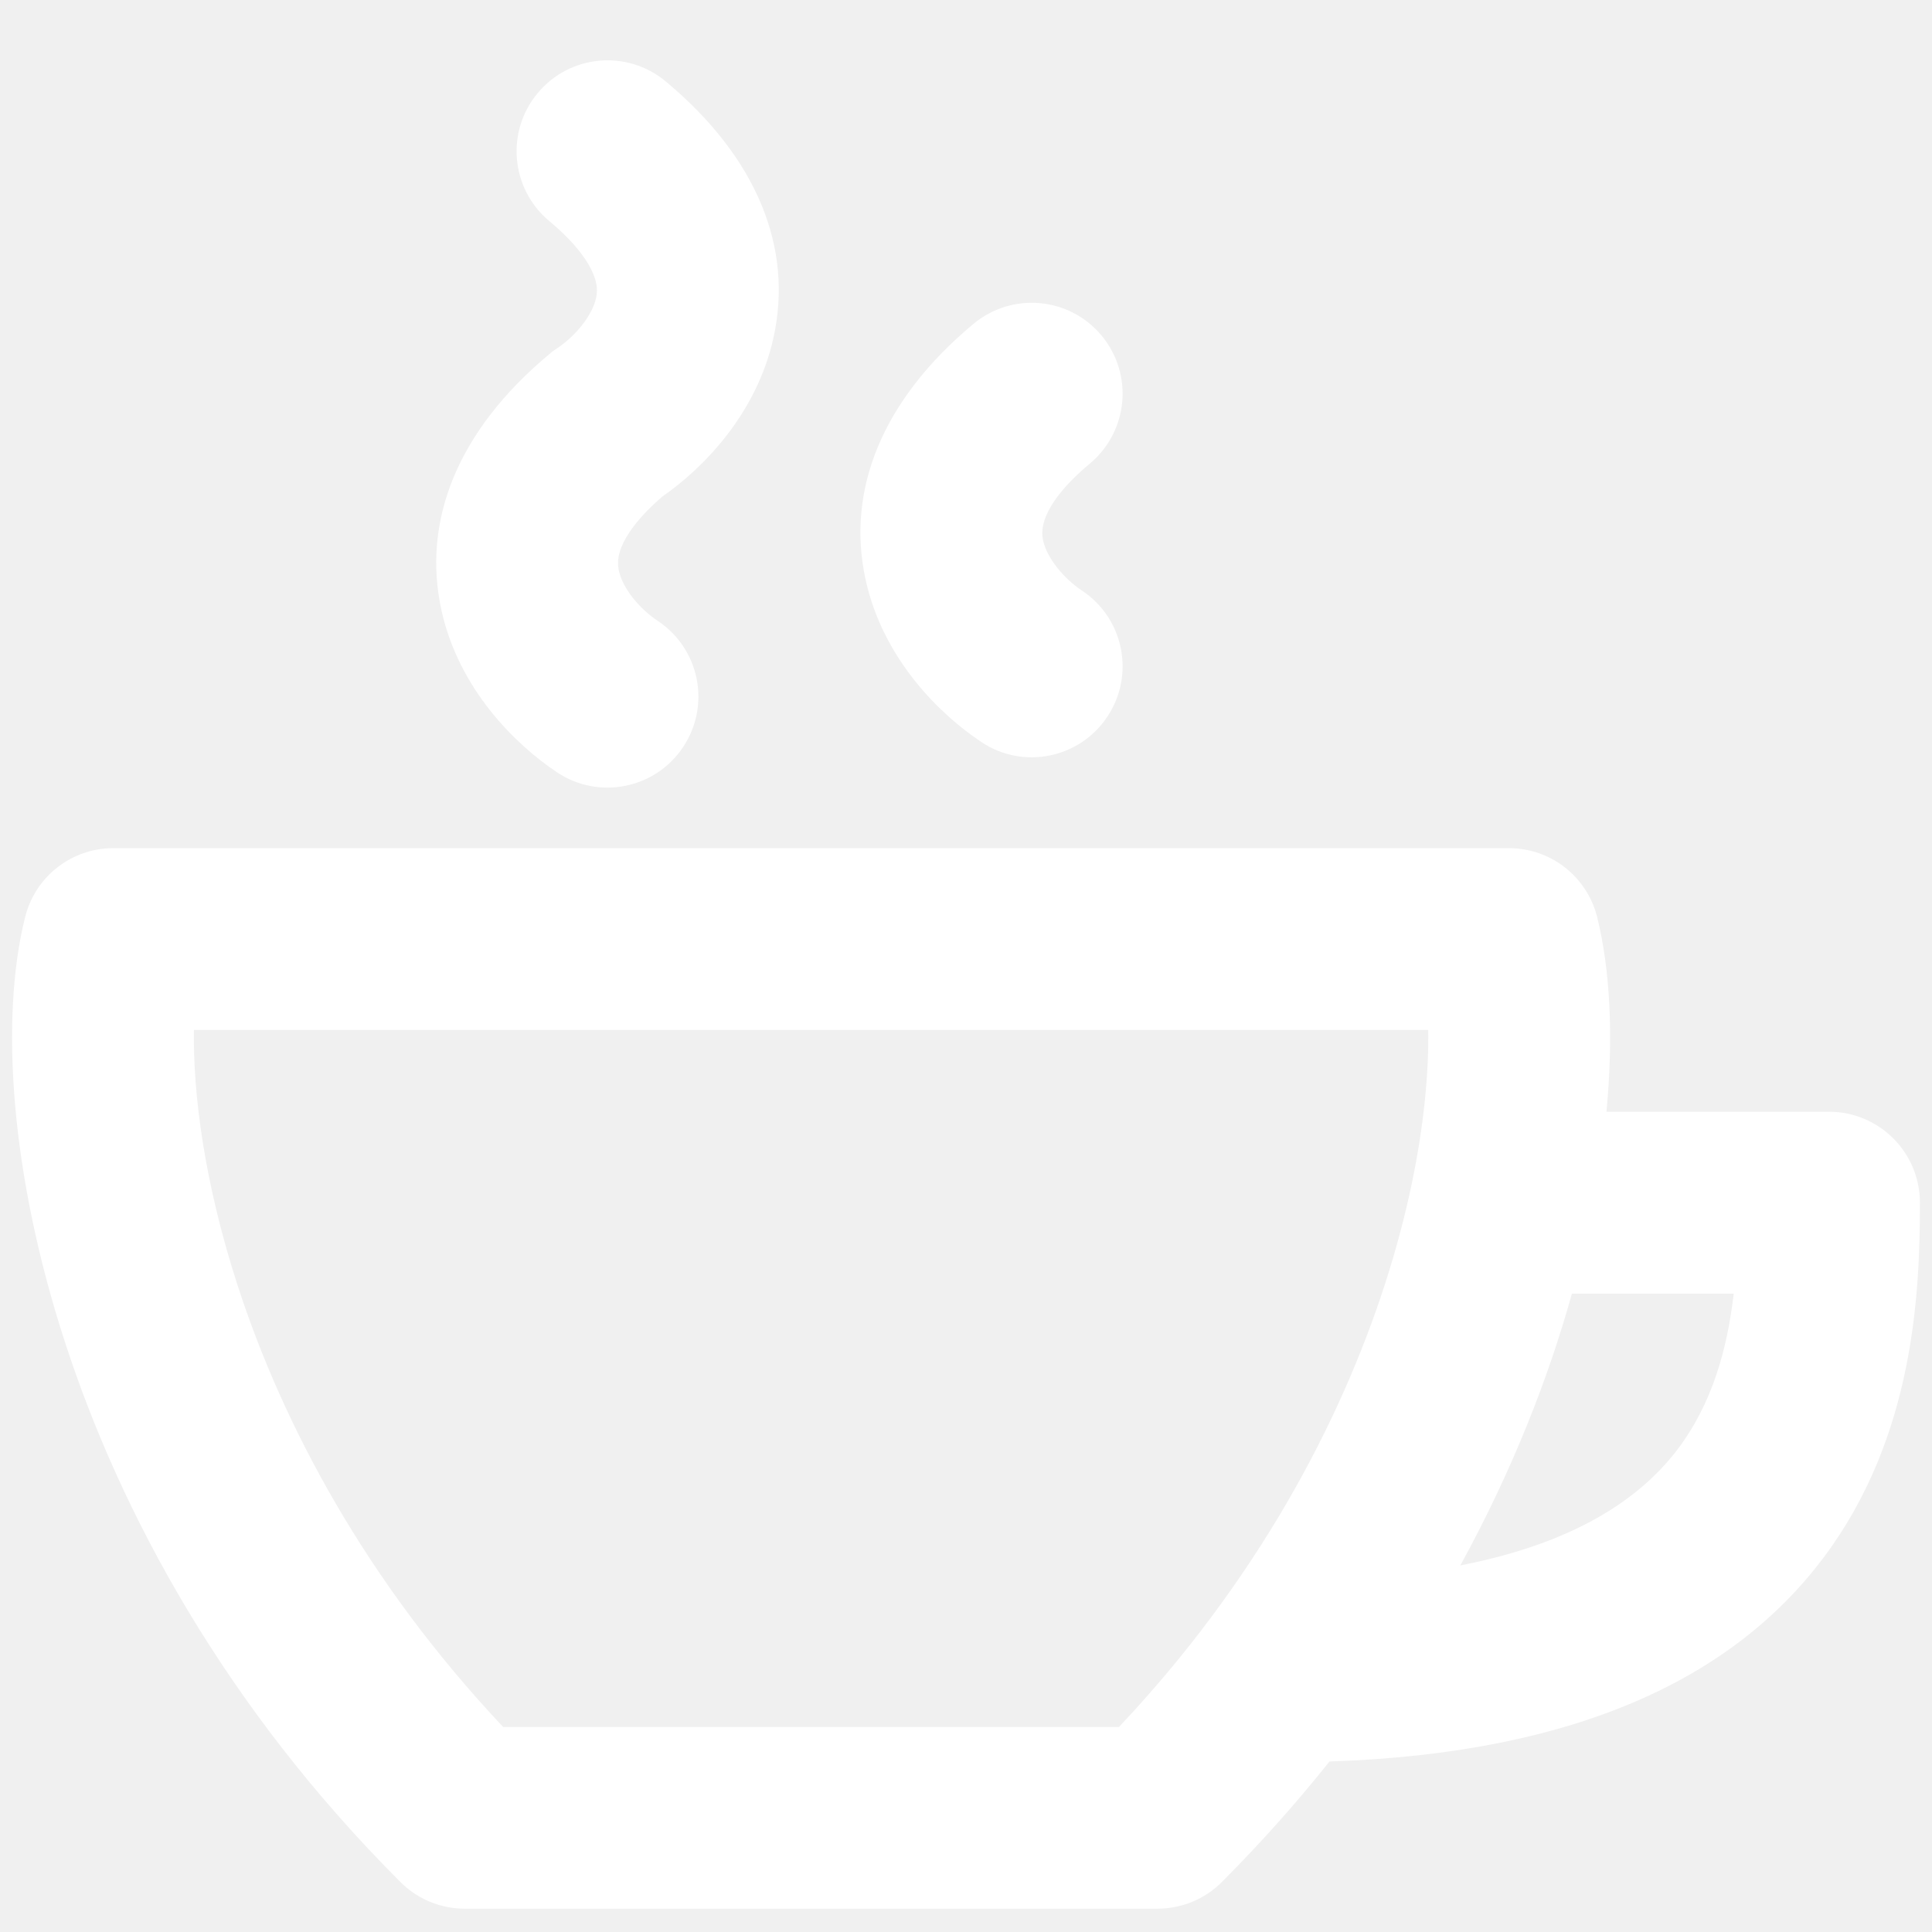
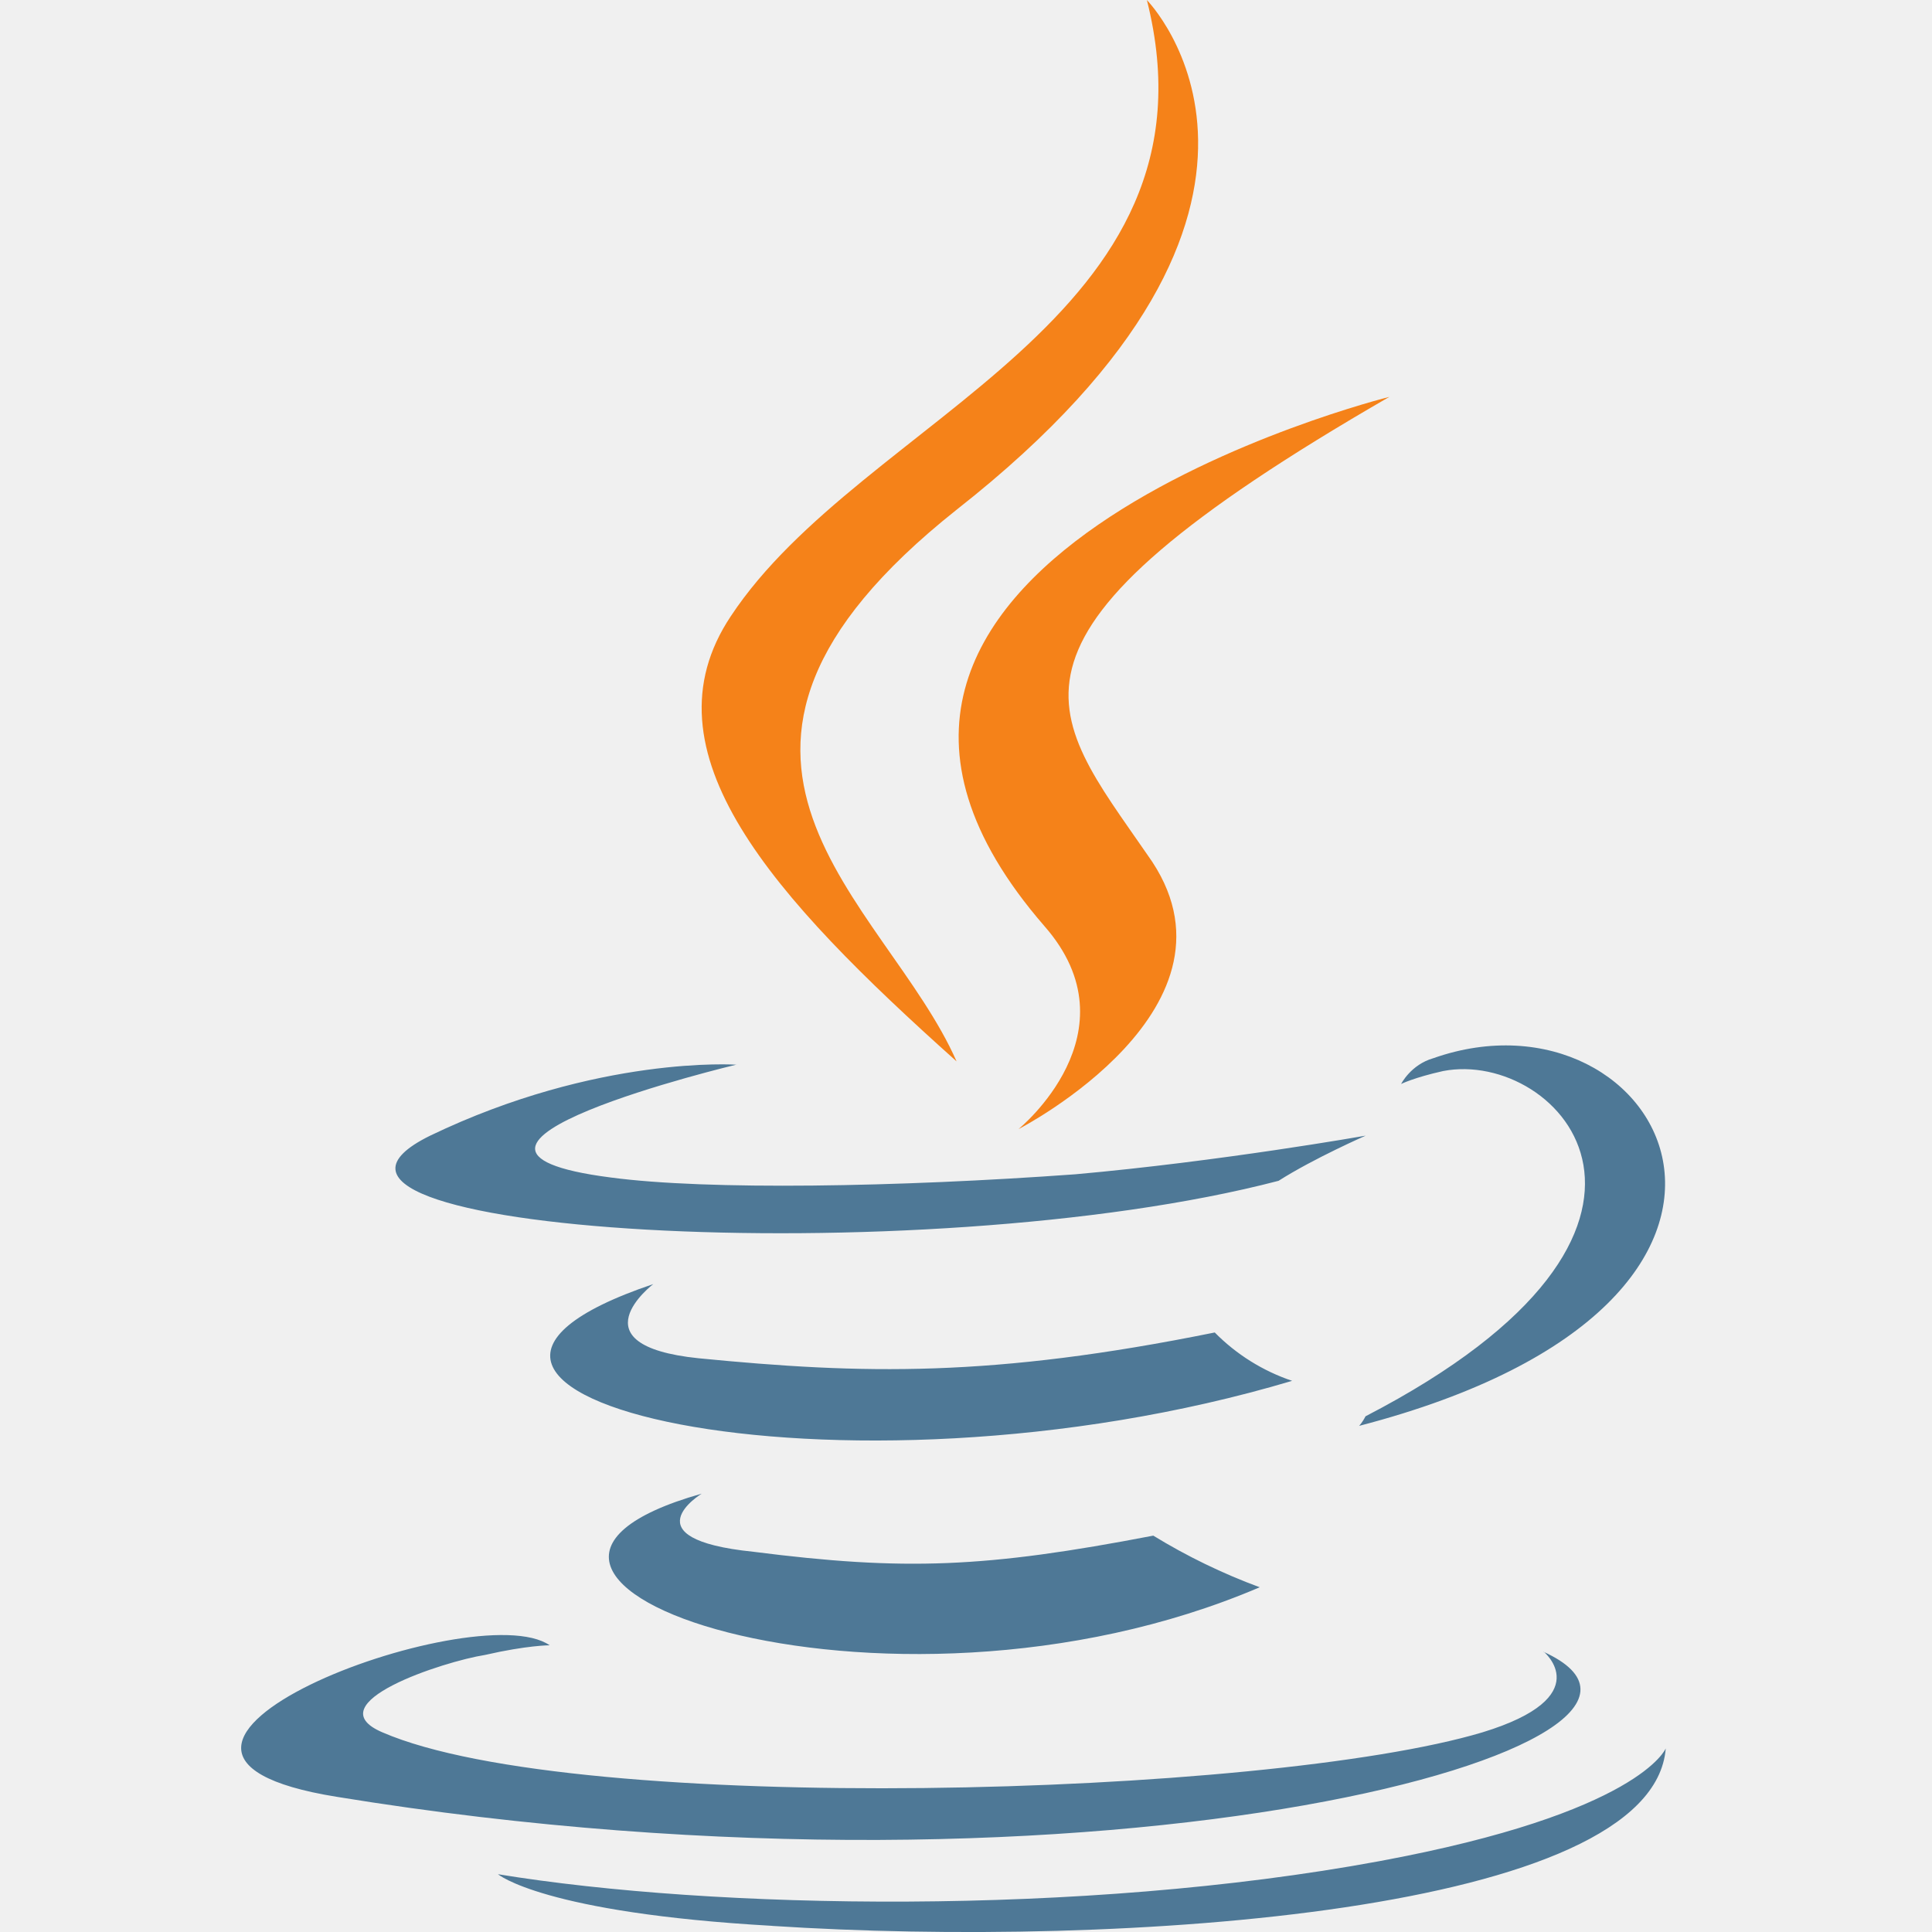
- <svg xmlns="http://www.w3.org/2000/svg" width="800px" height="800px" viewBox="0 0 16 16" fill="none">
-   <g id="SVGRepo_bgCarrier" stroke-width="0" />
-   <g id="SVGRepo_tracerCarrier" stroke-linecap="round" stroke-linejoin="round" />
-   <g id="SVGRepo_iconCarrier">
-     <path fill-rule="nonzero" clip-rule="nonzero" d="M4.453 0.771C4.719 0.451 5.193 0.408 5.513 0.674C6.274 1.308 6.569 2.057 6.406 2.795C6.267 3.424 5.829 3.873 5.487 4.111C5.274 4.294 5.185 4.437 5.148 4.527C5.113 4.612 5.114 4.675 5.126 4.729C5.157 4.871 5.293 5.04 5.449 5.143C5.795 5.374 5.888 5.841 5.657 6.187C5.427 6.533 4.959 6.627 4.613 6.396C4.267 6.165 3.8 5.707 3.656 5.054C3.493 4.315 3.788 3.567 4.549 2.933L4.58 2.907L4.613 2.885C4.769 2.781 4.904 2.612 4.936 2.47C4.948 2.416 4.949 2.354 4.913 2.268C4.875 2.176 4.781 2.024 4.549 1.831C4.23 1.565 4.186 1.09 4.453 0.771ZM9.122 2.778C9.389 3.098 9.345 3.572 9.026 3.839C8.794 4.032 8.7 4.183 8.662 4.276C8.627 4.361 8.627 4.424 8.639 4.478C8.671 4.62 8.806 4.789 8.962 4.892C9.308 5.123 9.401 5.59 9.17 5.936C8.94 6.282 8.472 6.376 8.127 6.145C7.78 5.914 7.313 5.456 7.169 4.803C7.006 4.064 7.301 3.316 8.062 2.682C8.382 2.416 8.856 2.459 9.122 2.778ZM0.208 7.595C0.292 7.259 0.593 7.024 0.938 7.024H12.496C12.842 7.024 13.143 7.259 13.227 7.595C13.335 8.03 13.363 8.586 13.304 9.207H15.147C15.563 9.207 15.9 9.545 15.9 9.96C15.9 10.699 15.855 11.896 15.103 12.898C14.362 13.886 13.073 14.52 11.01 14.588C10.741 14.926 10.444 15.26 10.118 15.587C9.977 15.728 9.785 15.807 9.585 15.807H3.849C3.649 15.807 3.458 15.728 3.317 15.587C1.868 14.138 1 12.537 0.538 11.115C0.083 9.717 0 8.425 0.208 7.595ZM9.267 14.302C9.549 14.002 9.804 13.698 10.032 13.391C10.965 12.141 11.47 10.858 11.691 9.806C11.796 9.303 11.833 8.87 11.828 8.53H1.606C1.598 9.056 1.691 9.793 1.969 10.649C2.341 11.793 3.028 13.094 4.167 14.302H9.267ZM12.094 12.964C13.097 12.769 13.614 12.374 13.899 11.995C14.179 11.621 14.304 11.176 14.358 10.713H13.018C12.82 11.424 12.519 12.189 12.094 12.964Z" fill="#ffffff" />
-   </g>
+ <svg xmlns="http://www.w3.org/2000/svg" width="64" height="64" viewBox="0 0 32 32">
+   <path d="M11.622 24.74s-1.23.748.855.962c2.51.32 3.847.267 6.625-.267a10.02 10.02 0 0 0 1.763.855c-6.25 2.672-14.16-.16-9.244-1.55zm-.8-3.473s-1.336 1.015.748 1.23c2.725.267 4.862.32 8.55-.427a3.26 3.26 0 0 0 1.282.801c-7.534 2.244-15.976.214-10.58-1.603zm14.747 6.09s.908.748-1.015 1.336c-3.58 1.07-15.014 1.39-18.22 0-1.122-.48 1.015-1.175 1.7-1.282.695-.16 1.07-.16 1.07-.16-1.23-.855-8.175 1.763-3.526 2.51 12.77 2.084 23.296-.908 19.983-2.404zM12.2 17.633s-5.824 1.39-2.084 1.87c1.603.214 4.755.16 7.694-.053 2.404-.214 4.81-.64 4.81-.64s-.855.374-1.443.748c-5.93 1.55-17.312.855-14.052-.748 2.778-1.336 5.076-1.175 5.076-1.175zm10.42 5.824c5.984-3.1 3.206-6.09 1.282-5.717-.48.107-.695.214-.695.214s.16-.32.534-.427c3.794-1.336 6.786 4.007-1.23 6.09 0 0 .053-.053.107-.16zm-9.83 8.442c5.77.374 14.587-.214 14.8-2.94 0 0-.427 1.07-4.755 1.87-4.916.908-11.007.8-14.587.214 0 0 .748.64 4.542.855z" fill="#4e7896" />
+   <path d="M18.996.001s3.313 3.366-3.152 8.442c-5.183 4.114-1.175 6.465 0 9.137-3.046-2.725-5.236-5.13-3.74-7.373C14.294 6.893 20.332 5.3 18.996.001zm-1.7 15.335c1.55 1.763-.427 3.366-.427 3.366s3.954-2.03 2.137-4.542c-1.656-2.404-2.94-3.58 4.007-7.587 0 0-10.953 2.725-5.717 8.763z" fill="#f58219" />
</svg>
